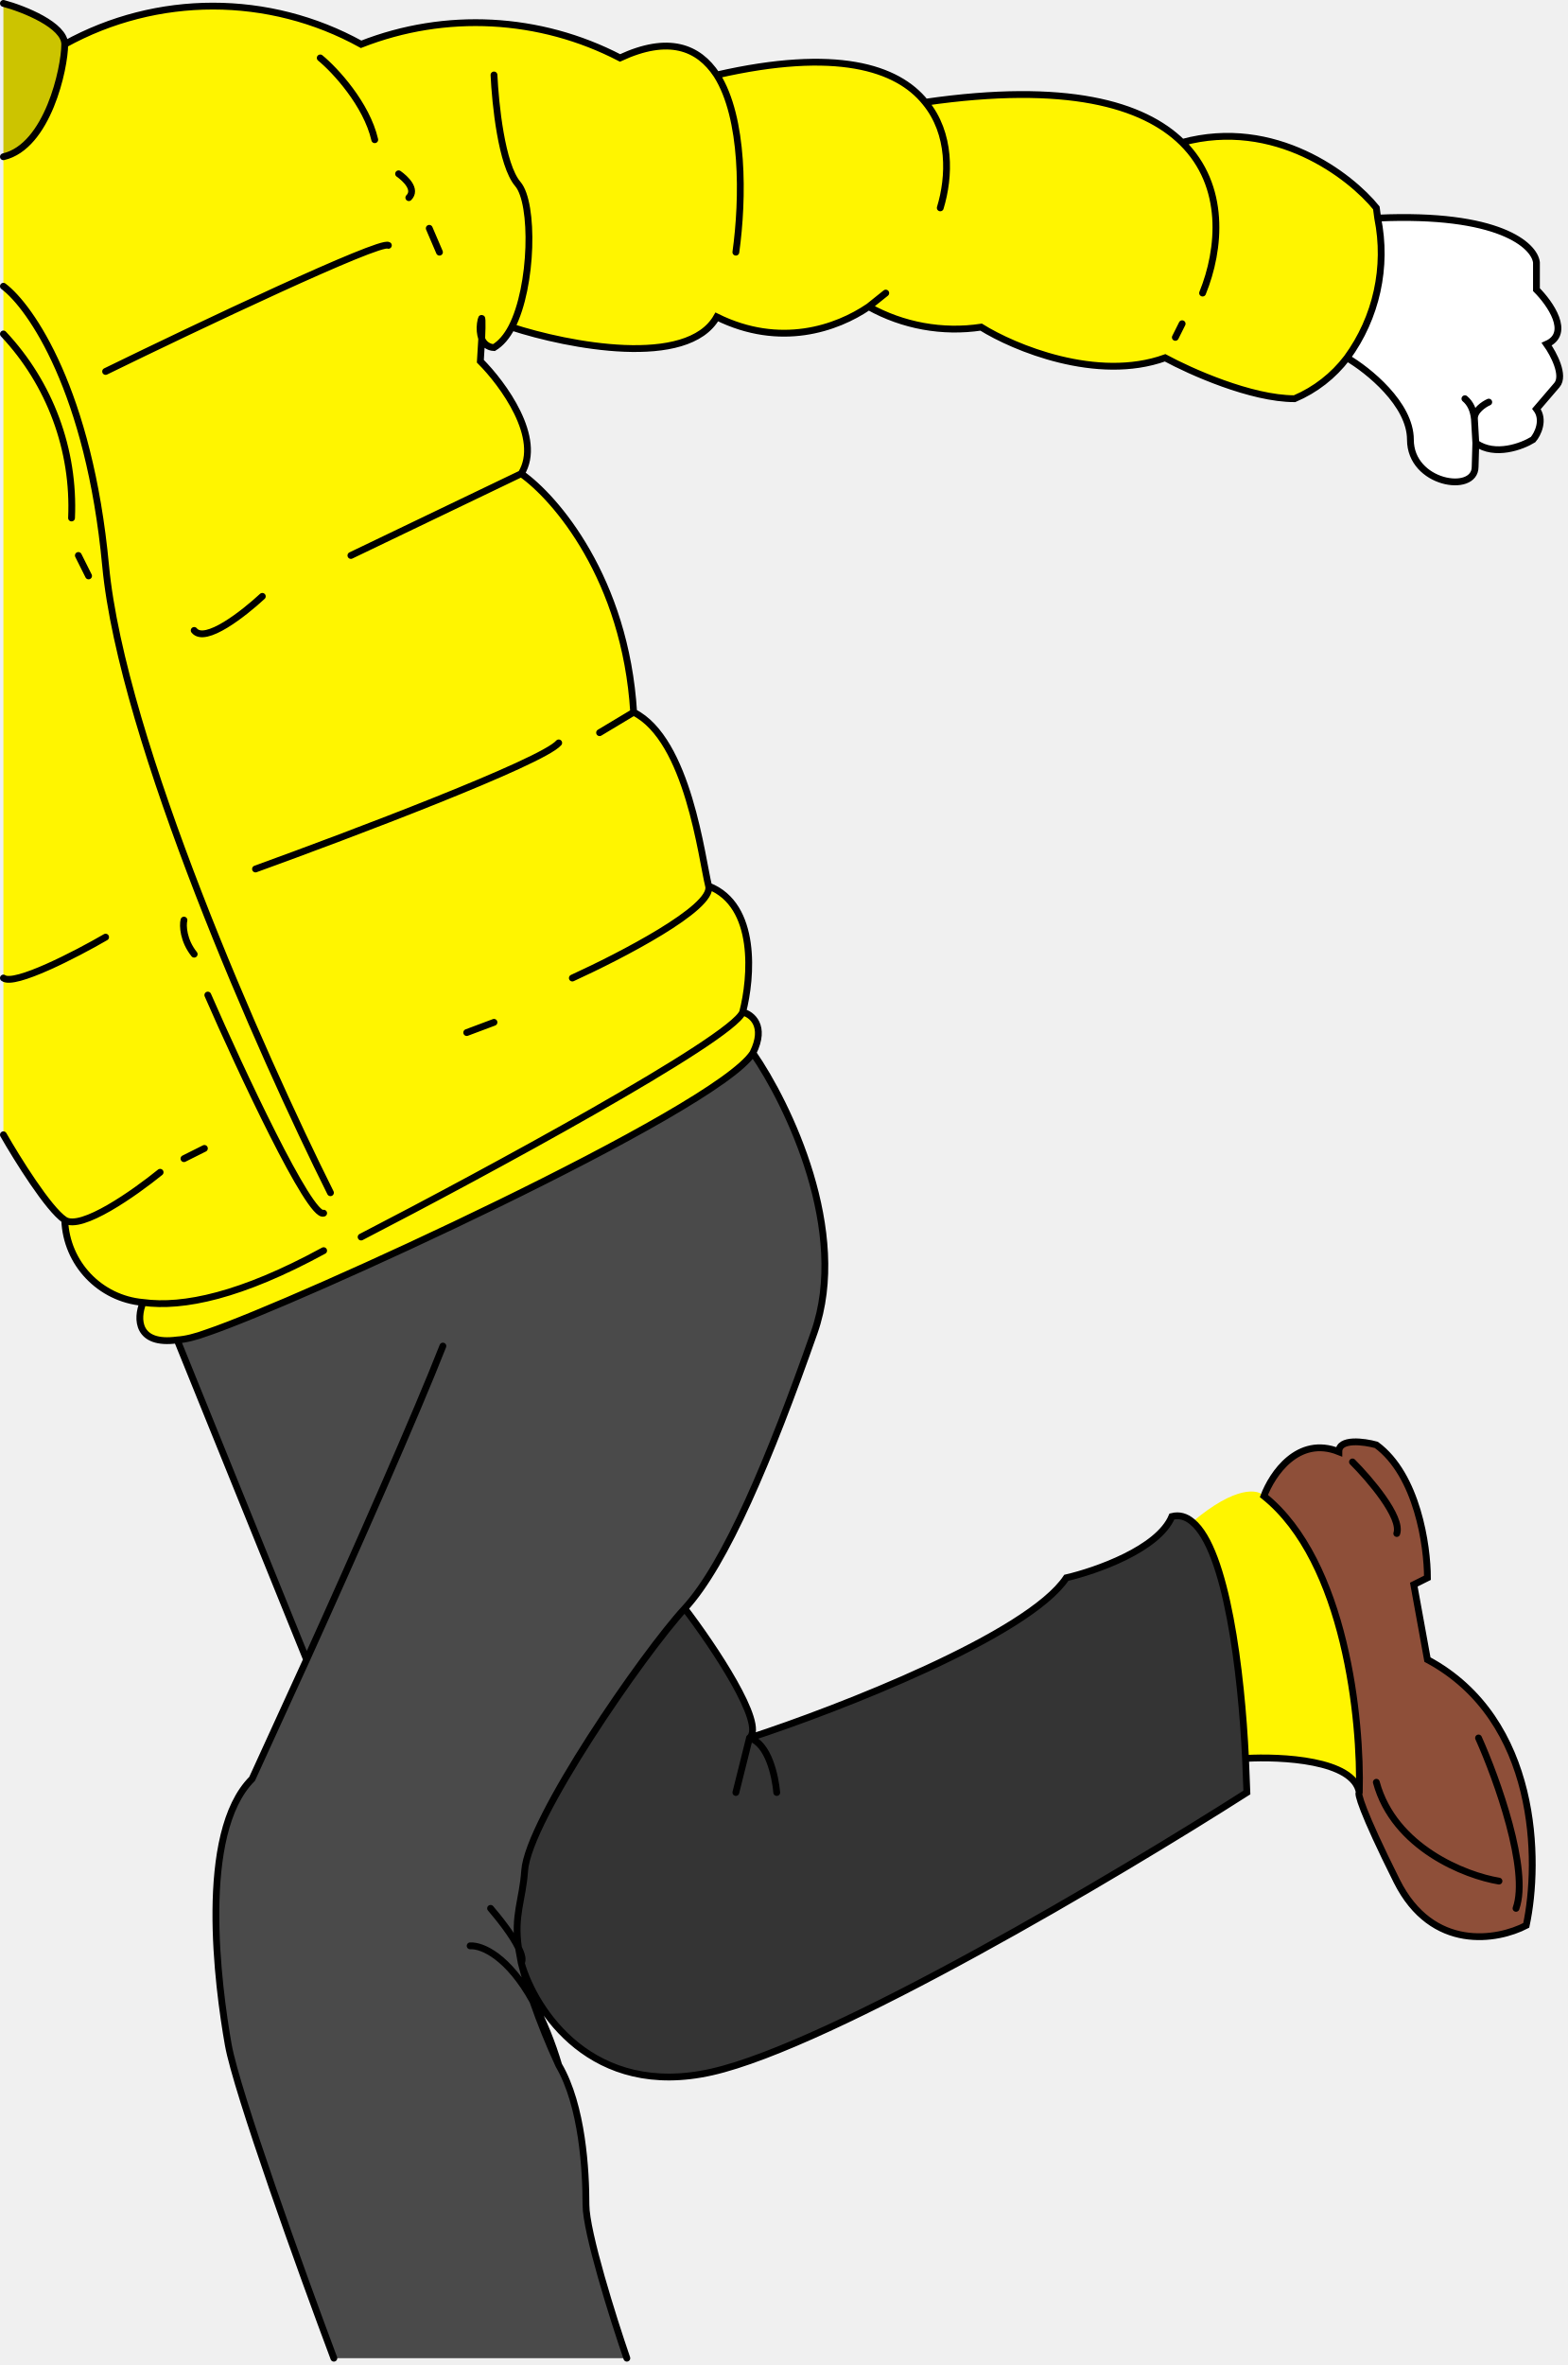
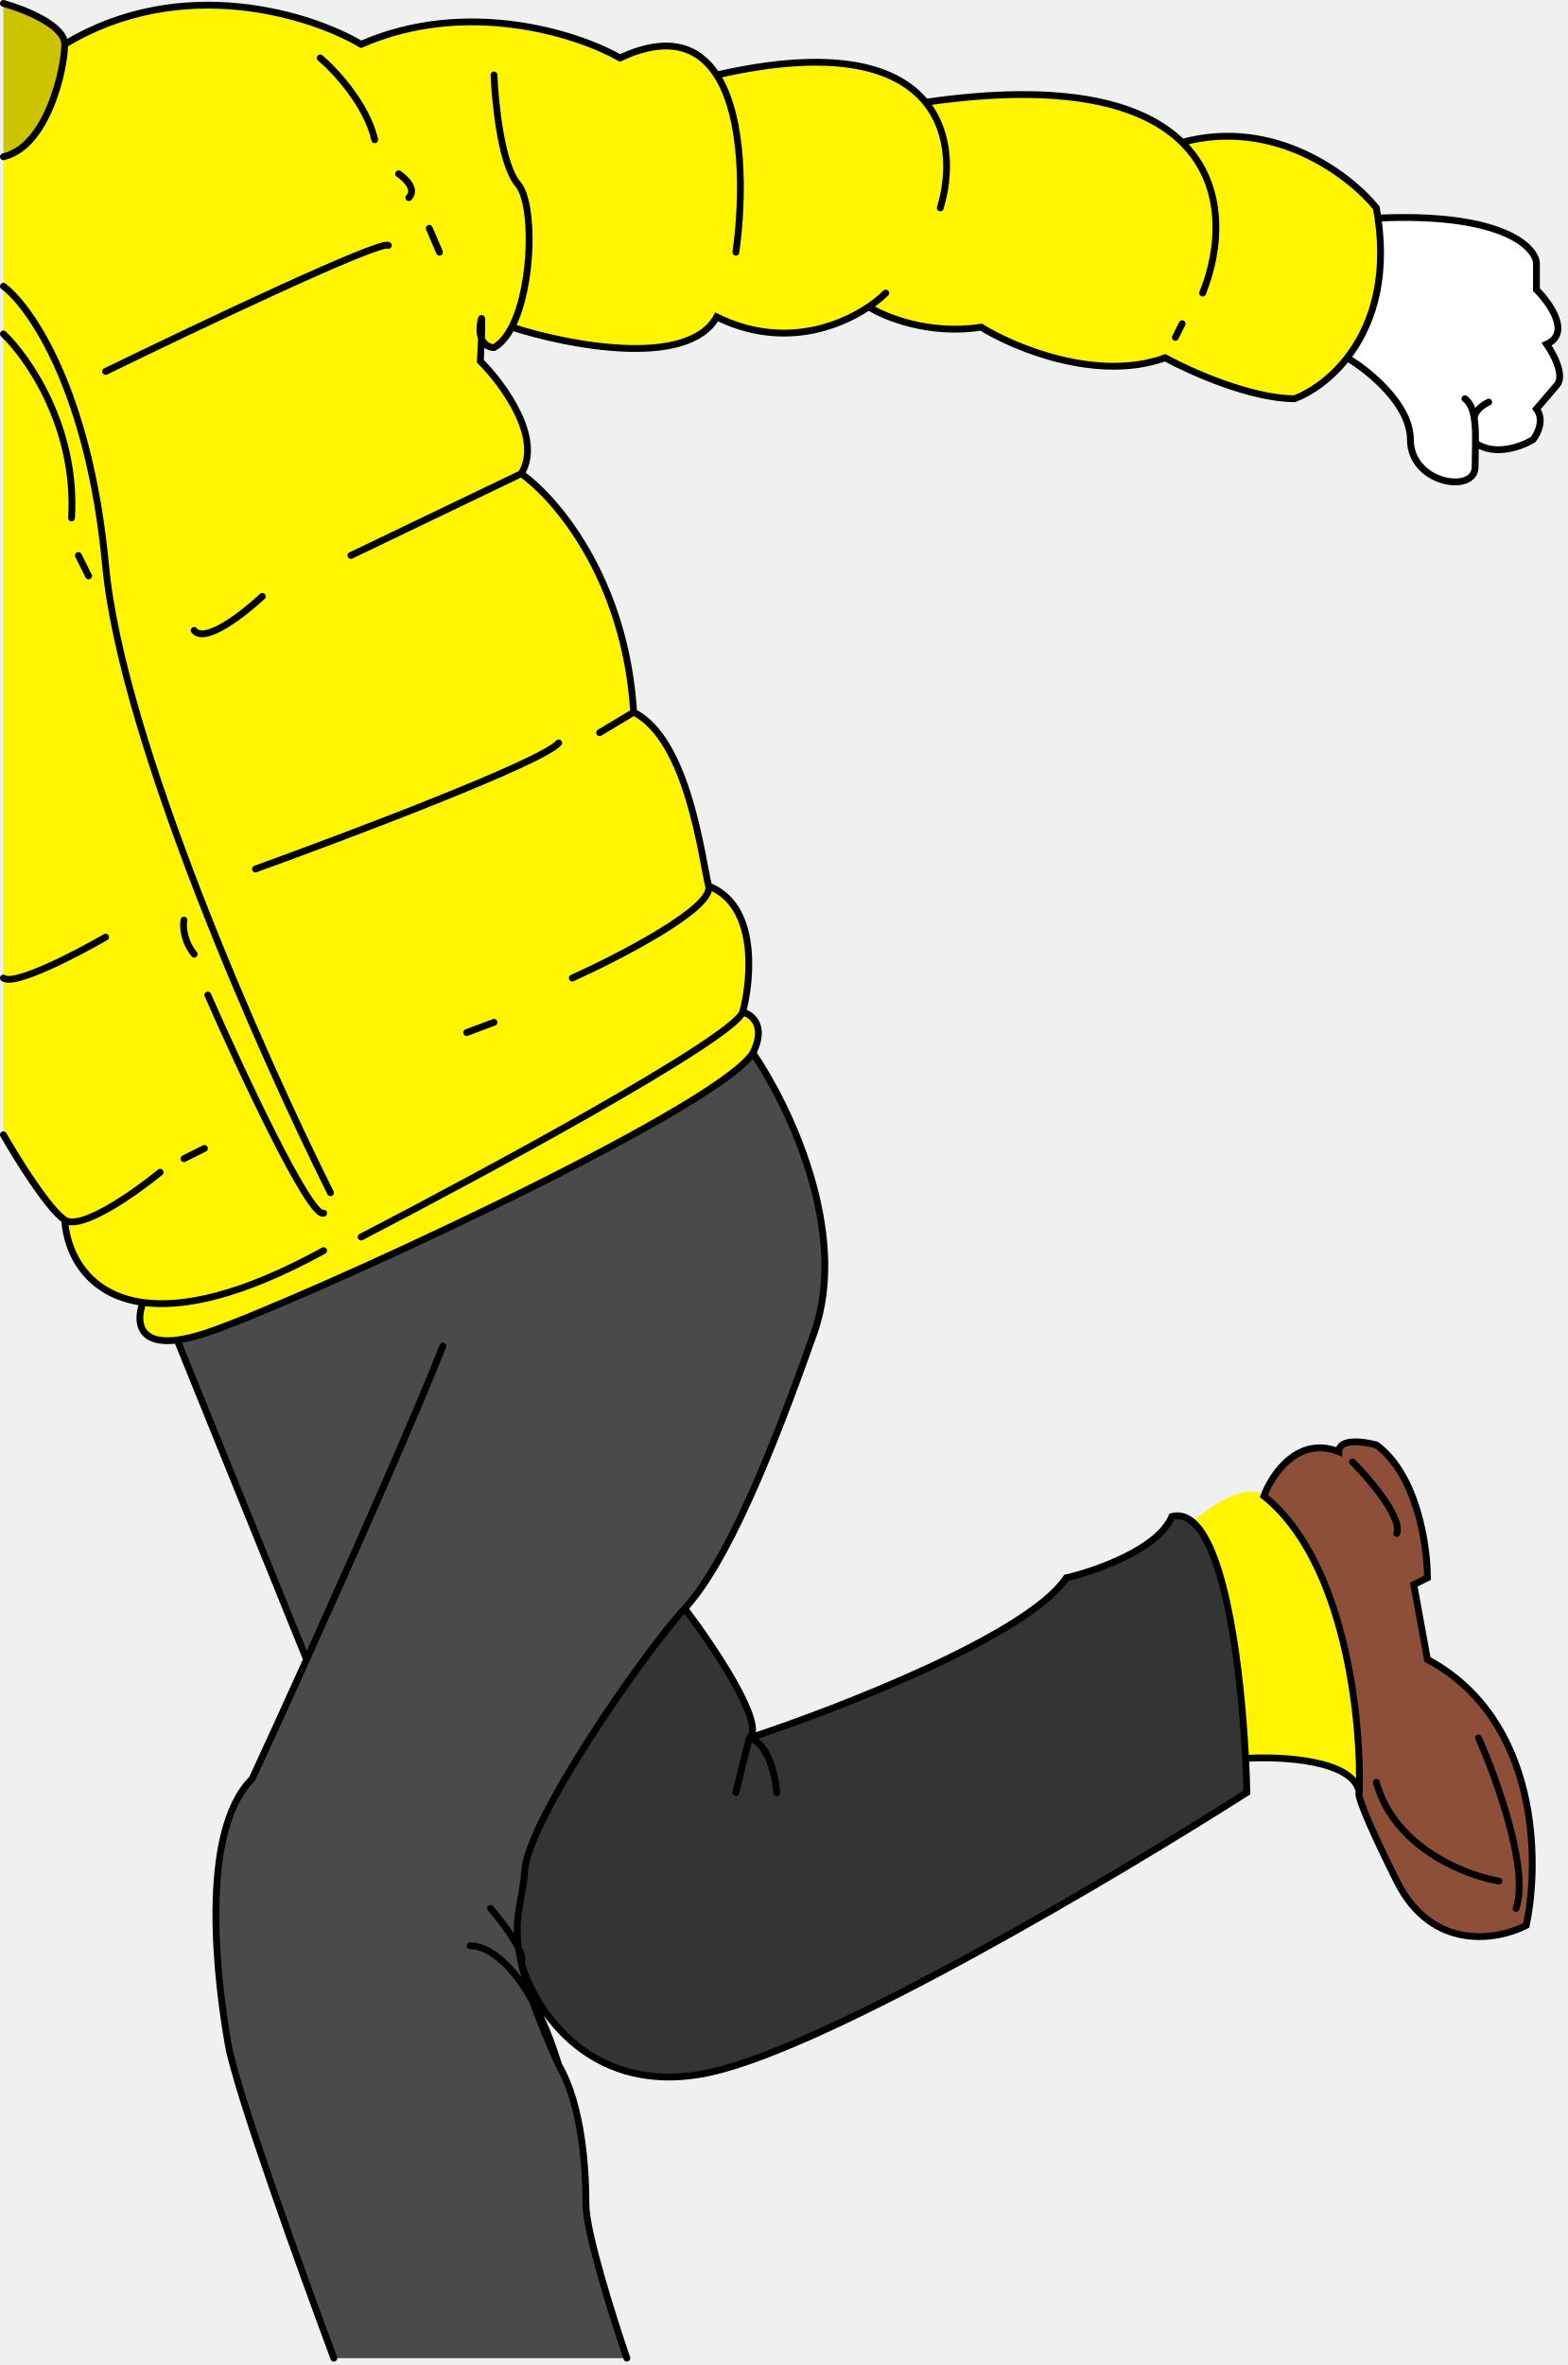
- <svg xmlns="http://www.w3.org/2000/svg" width="230" height="347" fill="none">
-   <path fill="#FFF500" d="M185.5 219.5c-.8-1-4.1-1.6-10.5 3.8 5 4.1 7.2 22 7.8 34.7 5.2-.3 15.9.2 16.7 5 .3-10.5-2-33.9-14-43.5" />
-   <path fill="#4A4A4A" d="M110.5 154.5c-5.5 8.5-67 36.6-80 41q-2.7 1-4.5 1.1l19 46.9-8 17.5c-8 8-5 30.5-3.5 39 1.2 6.8 10.8 33.5 15.5 46h43c-2-5.8-6-18.5-6-22.5 0-5-.5-14.5-4-20.5a103 103 0 0 1-5.5-15l-.4-2.2c-.4-3.1-.1-5.1.3-7.2q.5-1.8.6-4.1c.5-7.5 17.5-32 23.5-38.5s12.5-22 19-40.5c5.2-14.8-3.8-33.5-9-41" />
-   <path fill="#343434" d="M100.5 236c-6 6.5-23 31-23.5 38.5q-.1 2.3-.6 4.1c-.4 2.1-.7 4.1-.3 7.2q.8 1.6.4 2.2c2 7 10.4 20 28 16s59.7-29 78.5-41l-.2-5c-.6-12.7-2.8-30.6-7.8-34.7q-1.4-1.2-3-.8c-2 4.8-11.2 8-15.5 9-5.6 8.4-33.3 19.2-46.5 23.5 2.4-2-5.3-13.5-9.5-19" />
-   <path fill="#D9D9D9" fill-rule="evenodd" d="M78.2 293.6A52 52 0 0 1 82 303a103 103 0 0 1-3.8-9.4m-2.1-7.8q.8 1.6.4 2.2zM70.7 49.7a5 5 0 0 1-.2-2.2c.3-1.9.3-.1.2 2.2" clip-rule="evenodd" />
-   <path fill="#FFF500" d="M9.5 6.5C9.5 10 7 21.5.5 23v143.5c2 3.5 6.6 10.9 9 12.5.3 4.8 3.3 11 11.5 12.1-1 2.4-.9 6.3 5 5.5q1.8-.2 4.5-1.1c13-4.4 74.5-32.5 80-41 2-4-.2-5.7-1.5-6 1.3-5 2.2-15.7-5-18.5l-.6-2.7c-1.2-6.4-3.6-19.4-10.4-22.8a48 48 0 0 0-16.5-35c3.2-5.2-2.7-13.2-6-16.5l.2-3.3a5 5 0 0 1-.2-2.2c.3-1.9.3-.1.2 2.2a2 2 0 0 0 1.8 1.3q1.5-.9 2.6-3c8.3 2.7 25.8 6.1 30.1-1.5a22 22 0 0 0 22.3-1.5c2.3 1.5 8.9 4.2 16.5 3 4.8 3 17 8.1 27 4.5 3.7 2 12.6 6 19 6 2.2-.8 5.2-2.8 7.7-6 3.4-4.3 5.9-11 4.5-20.5l-.2-1.5c-3.8-4.7-14.9-13.3-28.5-9.6-5.7-5.6-17-8.9-37.7-5.9-4.1-5.1-13.1-8-30.6-4-2.7-4.1-7.1-5.8-14.2-2.5a46 46 0 0 0-38-2 45 45 0 0 0-43.5 0" />
-   <path fill="#fff" d="M197.7 52.5c3.1 1.8 9.3 6.8 9.3 12 0 6.5 9.5 8 9.5 4l.1-3.5c2.8 2 6.8.5 8.4-.5.7-.8 1.7-2.9.5-4.5l3-3.5c1.2-1.4-.5-4.6-1.5-6 3.6-1.6.5-6-1.5-8v-4c-.3-2.5-5.5-7.3-23.3-6.5a26 26 0 0 1-4.5 20.5" />
-   <path fill="#CCC400" d="M9.5 6.5c0-2.8-6-5.2-9-6V23c6.5-1.5 9-13 9-16.5" />
-   <path fill="#8E4F39" d="M199.5 263c.3-10.5-2-33.9-14-43.5 1.2-3.2 5-8.9 11-6.5 0-2 3.7-1.5 5.5-1 6 4.4 7.5 14.8 7.5 19.5l-2 1 2 11c16.4 8.8 16.5 29.7 14.5 39-4.2 2.2-13.8 3.9-19-6.5s-5.8-13-5.5-13" />
-   <path stroke="#000" stroke-linecap="round" d="M.5.5c3 .8 9 3.2 9 6m0 0C9.5 10 7 21.5.5 23m9-16.5a45 45 0 0 1 43.5 0 46 46 0 0 1 38 2c7.1-3.3 11.5-1.6 14.2 2.5m2.8 26c1.1-7.9 1.2-19.7-2.8-26M138 30.5c1.4-4.6 1.6-10.9-2.2-15.5-4.1-5.1-13.1-8-30.6-4m30.6 4c20.7-3 32 .3 37.7 5.9m3 22.1c2.6-6.4 3.5-15.7-3-22.1m0 0c13.6-3.7 24.7 4.9 28.5 9.6l.2 1.5M70.7 49.7a2 2 0 0 0 1.8 1.3q1.5-.9 2.6-3c3.1-6 3.3-18.2.9-21s-3.3-11.8-3.5-16M130 43l-2.5 2c-4.7 3.2-13 6.1-22.3 1.5-4.3 7.6-21.8 4.2-30.1 1.5m-4.4 1.7a5 5 0 0 1-.2-2.2c.3-1.9.3-.1.2 2.2Zm0 0-.2 3.3c3.3 3.3 9.2 11.3 6 16.5m0 0-25 12m25-12c5 3.5 15.3 15.4 16.5 35m0 0-5 3m-4 36c7-3.2 20.8-10.3 20-13.5-1-4-3-21.5-11-25.5m11 25.5c7.2 2.8 6.3 13.5 5 18.5m0 0c-1.6 4-38 23.7-56 33m56-33c1.3.3 3.5 2 1.5 6m-73-27c13.8-5 42.1-15.7 44.5-18.5M38.5 87.5c-2.7 2.5-8.4 7-10 5m-28 74c2 3.5 6.6 10.9 9 12.5s10.3-4 14-7m24 11.5c-12.1 6.6-20.6 8.4-26.5 7.6A12.6 12.6 0 0 1 9.5 179m21-33c4.8 11 15 32.8 17 32m1-3c-10-20-30.6-66.4-33-92s-11-38-15-41m0 7a37 37 0 0 1 10 27m5 61.5c-4.3 2.5-13.4 7.2-15 6M21 191.1c-1 2.4-.9 6.3 5 5.5m84.5-42.1c-5.5 8.5-67 36.6-80 41q-2.7 1-4.5 1.1m84.5-42.1c5.2 7.5 14.2 26.2 9 41-6.5 18.5-13 34-19 40.5m0 0c-6 6.5-23 31-23.5 38.5-.3 4.3-1.6 6.5-.9 11.3M108 263l2-8c2.4-2-5.3-13.5-9.5-19M69 285.5c1.8-.1 5.6 1.6 9.2 8.1m0 0A52 52 0 0 1 82 303m-5.9-17.2.4 2.2q.6 2.4 1.7 5.6M92 346c-2-5.8-6-18.5-6-22.5 0-5-.5-14.5-4-20.5a103 103 0 0 1-3.8-9.4M65 197.5c-3.8 9.7-12.7 29.9-20 46L37 261c-8 8-5 30.5-3.5 39 1.2 6.8 10.8 33.5 15.5 46m-4-102.5-19-46.9m50.1 89.2c-.9-1.9-2.9-4.4-4.1-5.8m4.1 5.8q.8 1.6.4 2.2m0 0c2 7 10.4 20 28 16s59.7-29 78.5-41l-.2-5m0 0c-.6-12.7-2.8-30.6-7.8-34.7q-1.4-1.2-3-.8c-2 4.8-11.2 8-15.5 9-5.6 8.4-33.3 19.2-46.5 23.5m0 0c2.8.8 3.8 5.7 4 8m85.5 0c-.3 0 .3 2.6 5.5 13s14.8 8.7 19 6.5c2-9.3 1.9-30.2-14.5-39l-2-11 2-1c0-4.7-1.5-15.1-7.5-19.5-1.8-.5-5.5-1-5.5 1-6-2.4-9.8 3.3-11 6.5 12 9.6 14.3 33 14 43.5m0 0c-.8-4.8-11.5-5.3-16.7-5m34.2-3c2.7 6 7.5 19.4 5.5 25m-2.5-4c-4.9-.8-15.4-4.9-18-14.5m-3.5-47c2.5 2.5 7.3 8.1 6.5 10.5M68.5 151.5l4-1.5M27 170l3-1.5m-17-84-1.5-3M47 8.5c2.2 1.8 6.8 6.8 8 12m3.5 5c1 .7 2.7 2.3 1.5 3.5m3 4.5 1.5 3.5m-49 17.5C28.8 48 55.8 35.2 57 36m-30 99c-.2.8-.1 3 1.5 5M202.2 32a26 26 0 0 1-4.5 20.5 19 19 0 0 1-7.7 6c-6.4 0-15.3-4-19-6-10 3.6-22.2-1.5-27-4.5a26 26 0 0 1-16.5-3m45 4.5 1-2m41.5 11q1.2 1 1.4 3l.2 3.5-.1 3.5c0 4-9.5 2.5-9.5-4 0-5.2-6.2-10.2-9.3-12m18.7 9c-.1-1.2 1.4-2.2 2.1-2.5m-1.9 6c2.8 2 6.8.5 8.4-.5.7-.8 1.7-2.9.5-4.5l3-3.5c1.2-1.4-.5-4.6-1.5-6 3.6-1.6.5-6-1.5-8v-4c-.3-2.5-5.5-7.3-23.3-6.5" />
+ <svg xmlns="http://www.w3.org/2000/svg" width="230" height="347" viewBox="0 0 230 347" fill="none">
+   <path d="M185.5 219.5C184.667 218.512 181.4 217.881 175 223.267C179.986 227.389 182.157 245.31 182.81 258C188.04 257.667 198.7 258.2 199.5 263C199.833 252.5 197.5 229.1 185.5 219.5Z" fill="#FFF500" />
+   <path d="M110.5 154.5C105 163 43.5 191.103 30.5 195.5C28.717 196.103 27.231 196.457 26 196.613L45 243.479C41.83 250.501 38.976 256.744 37 261C29 269 32 291.5 33.5 300C34.7 306.8 44.334 333.5 49 346H92C90 340.167 86 327.5 86 323.5C86 318.5 85.5 309 82 303C80.317 299.259 79.07 296.183 78.16 293.604C77.386 291.41 76.854 289.576 76.504 288C76.331 287.223 76.202 286.509 76.11 285.845C75.677 282.736 76.043 280.73 76.439 278.561C76.663 277.336 76.896 276.058 77 274.5C77.5 267 94.5 242.5 100.5 236C106.5 229.5 113 214 119.5 195.5C124.7 180.7 115.667 162 110.5 154.5Z" fill="#4A4A4A" />
+   <path d="M100.5 236C94.5 242.5 77.5 267 77 274.5C76.896 276.058 76.663 277.336 76.439 278.561C76.043 280.73 75.677 282.736 76.11 285.845C76.567 286.786 76.77 287.574 76.504 288C78.502 295 86.9 308 104.5 304C122.1 300 164.167 275 183 263C182.965 261.473 182.903 259.788 182.81 258C182.157 245.31 179.986 227.389 175 223.267C174.095 222.519 173.098 222.226 172 222.5C170 227.3 160.833 230.5 156.5 231.5C150.9 239.9 123.167 250.667 110 255C112.4 253 104.667 241.5 100.5 236Z" fill="#343434" />
+   <path d="M78.16 293.604C79.495 296.023 80.81 299.104 82 303C80.317 299.259 79.07 296.183 78.16 293.604ZM76.11 285.845C76.567 286.786 76.77 287.574 76.504 288C76.331 287.223 76.202 286.509 76.11 285.845ZM70.661 49.666C70.454 49.146 70.366 48.442 70.5 47.5C70.769 45.62 70.752 47.391 70.661 49.666Z" fill-rule="evenodd" clip-rule="evenodd" fill="#D9D9D9" />
+   <path d="M9.5 6.5C9.5 10 7 21.5 0.5 23V42V49V143.5V166.5C2.5 170 7.1 177.4 9.5 179C9.793 183.776 12.752 189.977 21 191.103C20.034 193.532 20.051 197.369 26 196.613C27.231 196.457 28.717 196.103 30.5 195.5C43.5 191.103 105 163 110.5 154.5C112.5 150.5 110.333 148.833 109 148.5C110.333 143.5 111.2 132.8 104 130C103.846 129.383 103.668 128.445 103.448 127.284C102.24 120.922 99.766 107.883 93 104.5C91.8 84.9 81.5 73 76.5 69.5C79.7 64.3 73.834 56.334 70.5 53C70.555 52.014 70.617 50.78 70.661 49.666C70.454 49.146 70.366 48.442 70.5 47.5C70.769 45.62 70.752 47.391 70.661 49.666C71.071 50.692 71.947 51 72.5 51C73.524 50.441 74.392 49.38 75.108 48C83.363 50.667 100.936 54.1 105.187 46.5C114.496 51.093 122.845 48.152 127.5 45.014C129.833 46.509 136.4 49.2 144 48C148.833 51 161 56.1 171 52.5C174.667 54.5 183.6 58.5 190 58.5C192.214 57.67 195.209 55.737 197.727 52.5C201.099 48.165 203.613 41.492 202.245 32C202.174 31.508 202.092 31.008 202 30.5C198.167 25.758 187.1 17.195 173.5 20.887C167.83 15.304 156.531 12.011 135.85 15C131.699 9.926 122.715 7.006 105.187 11C102.54 6.903 98.109 5.183 91 8.5C84.834 5 68.6 -0.3 53 6.5C45.667 2.167 26.7 -3.9 9.5 6.5Z" fill="#FFF500" />
+   <path d="M197.727 52.5C200.818 54.334 207 59.3 207 64.5C207 71 216.5 72.5 216.5 68.5C216.5 67.347 216.542 66.152 216.553 65C219.395 67 223.369 65.5 225 64.5C225.667 63.667 226.7 61.6 225.5 60L228.5 56.5C229.7 55.1 228 51.917 227 50.5C230.6 48.9 227.5 44.5 225.5 42.5V38.5C225.163 36 220.041 31.2 202.245 32C203.613 41.492 201.099 48.165 197.727 52.5Z" fill="white" />
+   <path d="M9.5 6.5C9.5 3.7 3.5 1.333 0.5 0.5V23C7 21.5 9.5 10 9.5 6.5Z" fill="#CCC400" />
+   <path d="M199.5 263C199.833 252.5 197.5 229.1 185.5 219.5C186.667 216.333 190.5 210.6 196.5 213C196.5 211 200.167 211.5 202 212C208 216.4 209.5 226.833 209.5 231.5L207.5 232.5L209.5 243.479C225.9 252.263 226 273.153 224 282.5C219.833 284.667 210.2 286.4 205 276C199.8 265.6 199.167 263 199.5 263Z" fill="#8E4F39" />
+   <path d="M0.5 0.5C3.5 1.333 9.5 3.7 9.5 6.5M9.5 6.5C9.5 10 7 21.5 0.5 23M9.5 6.5C26.7 -3.9 45.667 2.167 53 6.5C68.6 -0.3 84.834 5 91 8.5C98.109 5.183 102.54 6.903 105.187 11M108 37C109.109 29.134 109.242 17.277 105.187 11M138 30.5C139.403 25.914 139.596 19.58 135.85 15C131.699 9.926 122.715 7.006 105.187 11M135.85 15C156.531 12.011 167.83 15.304 173.5 20.887M176.5 43C179.111 36.605 179.97 27.256 173.5 20.887M173.5 20.887C187.1 17.195 198.167 25.758 202 30.5C202.092 31.008 202.174 31.508 202.245 32M70.661 49.666C71.071 50.692 71.947 51 72.5 51C73.524 50.441 74.392 49.38 75.108 48C78.234 41.968 78.442 29.848 76 27C73.6 24.2 72.667 15.167 72.5 11M130 43C129.363 43.629 128.52 44.326 127.5 45.014C122.845 48.152 114.496 51.093 105.187 46.5C100.936 54.1 83.363 50.667 75.108 48M70.661 49.666C70.454 49.146 70.366 48.442 70.5 47.5C70.769 45.62 70.752 47.391 70.661 49.666ZM70.661 49.666C70.617 50.78 70.555 52.014 70.5 53C73.834 56.334 79.7 64.3 76.5 69.5M76.5 69.5L51.5 81.5M76.5 69.5C81.5 73 91.8 84.9 93 104.5M93 104.5L88 107.5M84 143.5C91 140.333 104.8 133.2 104 130C103 126 101 108.5 93 104.5M104 130C111.2 132.8 110.333 143.5 109 148.5M109 148.5C107.4 152.5 71 172.167 53 181.5M109 148.5C110.333 148.833 112.5 150.5 110.5 154.5M37.5 127.5C51.334 122.5 79.6 111.8 82 109M38.5 87.5C35.834 90 30.1 94.5 28.5 92.5M0.5 166.5C2.5 170 7.1 177.4 9.5 179C11.9 180.6 19.834 175 23.5 172M47.5 183.5C35.377 190.143 26.856 191.902 21 191.103C12.752 189.977 9.793 183.776 9.5 179M30.5 146C35.334 157 45.5 178.8 47.5 178M48.5 175C38.5 155 17.9 108.6 15.5 83C13.1 57.4 4.5 45 0.5 42M0.5 49C4.167 52.5 11.3 62.8 10.5 76M15.5 137.5C11.167 140 2.1 144.7 0.5 143.5M21 191.103C20.034 193.532 20.051 197.369 26 196.613M110.5 154.5C105 163 43.5 191.103 30.5 195.5C28.717 196.103 27.231 196.457 26 196.613M110.5 154.5C115.667 162 124.7 180.7 119.5 195.5C113 214 106.5 229.5 100.5 236M100.5 236C94.5 242.5 77.5 267 77 274.5C76.713 278.815 75.432 280.978 76.11 285.845M108 263C108.52 260.833 109.647 256.2 110 255C112.4 253 104.667 241.5 100.5 236M69 285.5C70.824 285.379 74.563 287.084 78.16 293.604M78.16 293.604C79.495 296.023 80.81 299.104 82 303M76.11 285.845C76.202 286.509 76.331 287.223 76.504 288C76.854 289.576 77.386 291.41 78.16 293.604M92 346C90 340.167 86 327.5 86 323.5C86 318.5 85.5 309 82 303C80.317 299.259 79.07 296.183 78.16 293.604M65 197.5C61.172 207.244 52.258 227.403 45 243.479C41.83 250.501 38.976 256.744 37 261C29 269 32 291.5 33.5 300C34.7 306.8 44.334 333.5 49 346M45 243.479L26 196.613M76.11 285.845C75.187 283.946 73.228 281.425 72 280M76.11 285.845C76.567 286.786 76.77 287.574 76.504 288M76.504 288C78.502 295 86.9 308 104.5 304C122.1 300 164.167 275 183 263C182.965 261.473 182.903 259.788 182.81 258M182.81 258C182.157 245.31 179.986 227.389 175 223.267C174.095 222.519 173.098 222.226 172 222.5C170 227.3 160.833 230.5 156.5 231.5C150.9 239.9 123.167 250.667 110 255M110 255C112.8 255.8 113.833 260.667 114 263M199.5 263C199.167 263 199.8 265.6 205 276C210.2 286.4 219.833 284.667 224 282.5C226 273.153 225.9 252.263 209.5 243.479L207.5 232.5L209.5 231.5C209.5 226.833 208 216.4 202 212C200.167 211.5 196.5 211 196.5 213C190.5 210.6 186.667 216.333 185.5 219.5C197.5 229.1 199.833 252.5 199.5 263M199.5 263C198.7 258.2 188.04 257.667 182.81 258M217 255C219.667 261 224.5 274.4 222.5 280M220 276C215.091 275.167 204.618 271.1 202 261.5M198.5 214.5C201 217 205.8 222.6 205 225M68.5 151.5L72.5 150M27 170L30 168.5M13 84.5L11.5 81.5M47 8.5C49.167 10.334 53.8 15.3 55 20.5M58.5 25.5C59.5 26.167 61.2 27.8 60 29M63 33.5L64.5 37M15.5 54.5C28.834 48 55.8 35.2 57 36M27 135C26.834 135.833 26.9 138 28.5 140M202.245 32C203.613 41.492 201.099 48.165 197.727 52.5C195.209 55.737 192.214 57.67 190 58.5C183.6 58.5 174.667 54.5 171 52.5C161 56.1 148.833 51 144 48C136.4 49.2 129.833 46.509 127.5 45.014M172.5 49.5L173.5 47.5M215 58.5C215.797 59.098 216.197 60.172 216.39 61.5C216.542 62.545 216.565 63.748 216.553 65C216.542 66.152 216.5 67.347 216.5 68.5C216.5 72.5 207 71 207 64.5C207 59.3 200.818 54.334 197.727 52.5M216.39 61.5C216.281 60.3 217.752 59.334 218.5 59M216.553 65C219.395 67 223.369 65.5 225 64.5C225.667 63.667 226.7 61.6 225.5 60L228.5 56.5C229.7 55.1 228 51.917 227 50.5C230.6 48.9 227.5 44.5 225.5 42.5V38.5C225.163 36 220.041 31.2 202.245 32" stroke-linecap="round" stroke="black" />
</svg>
